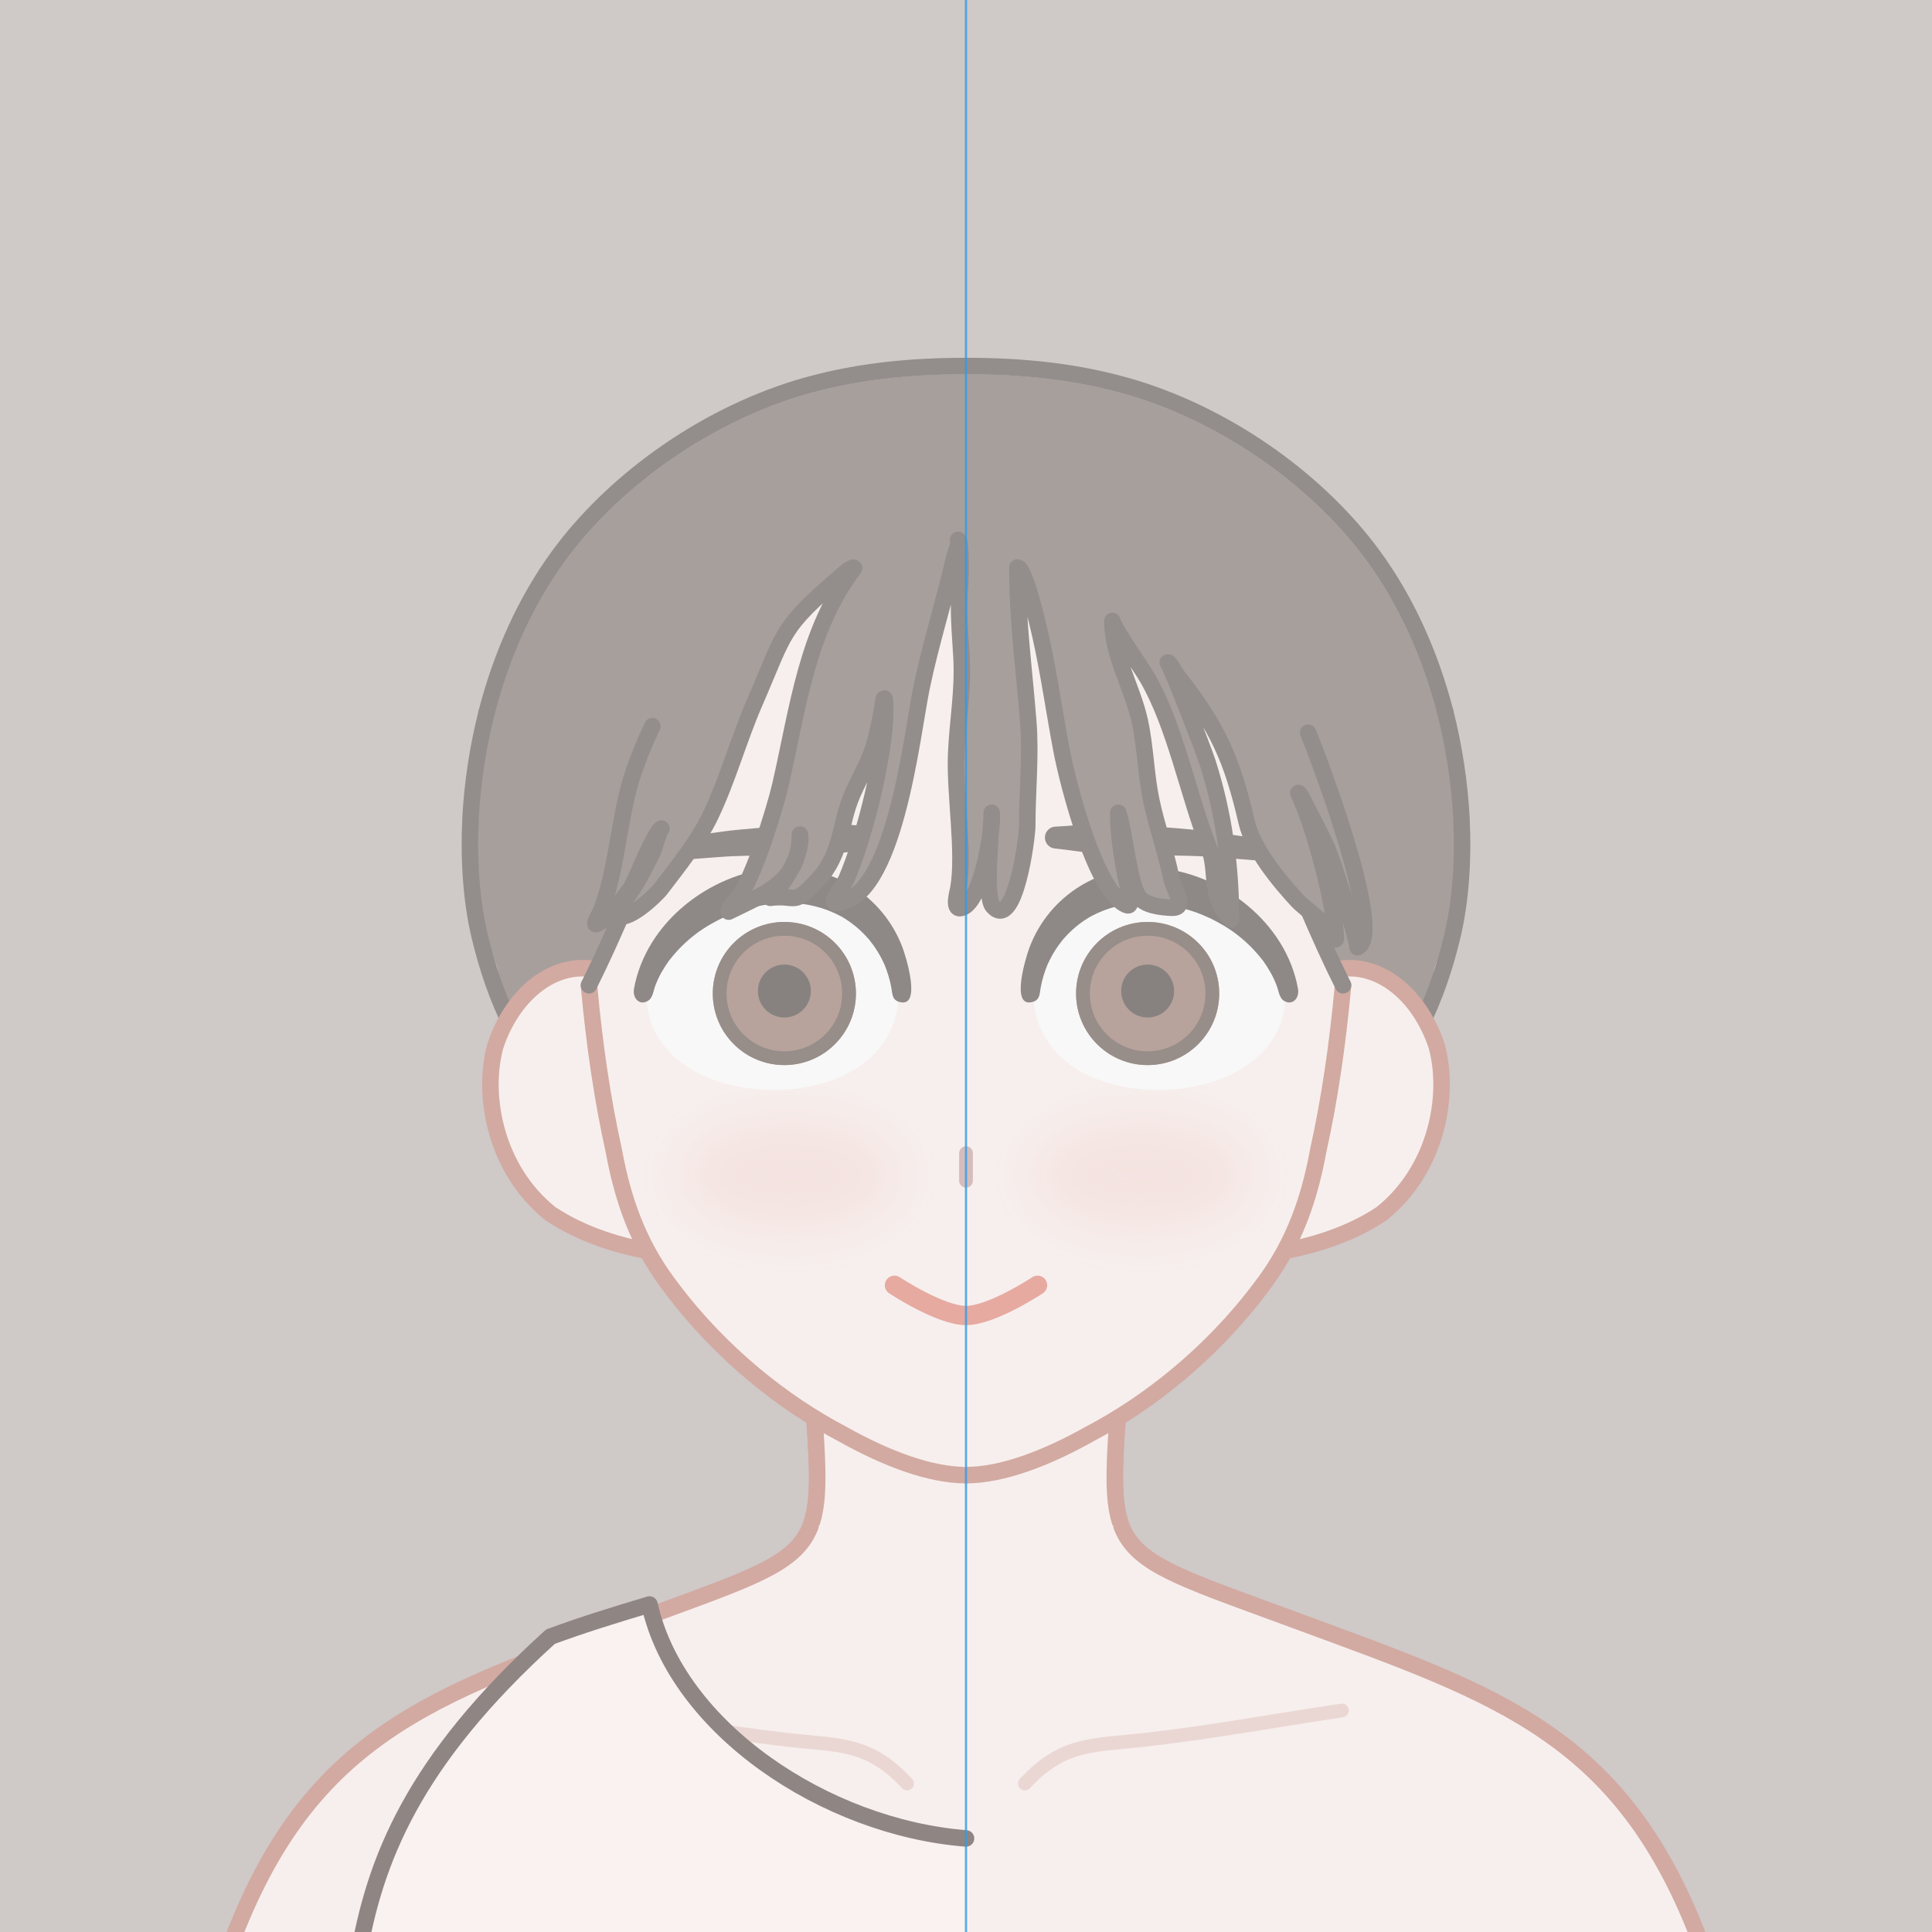
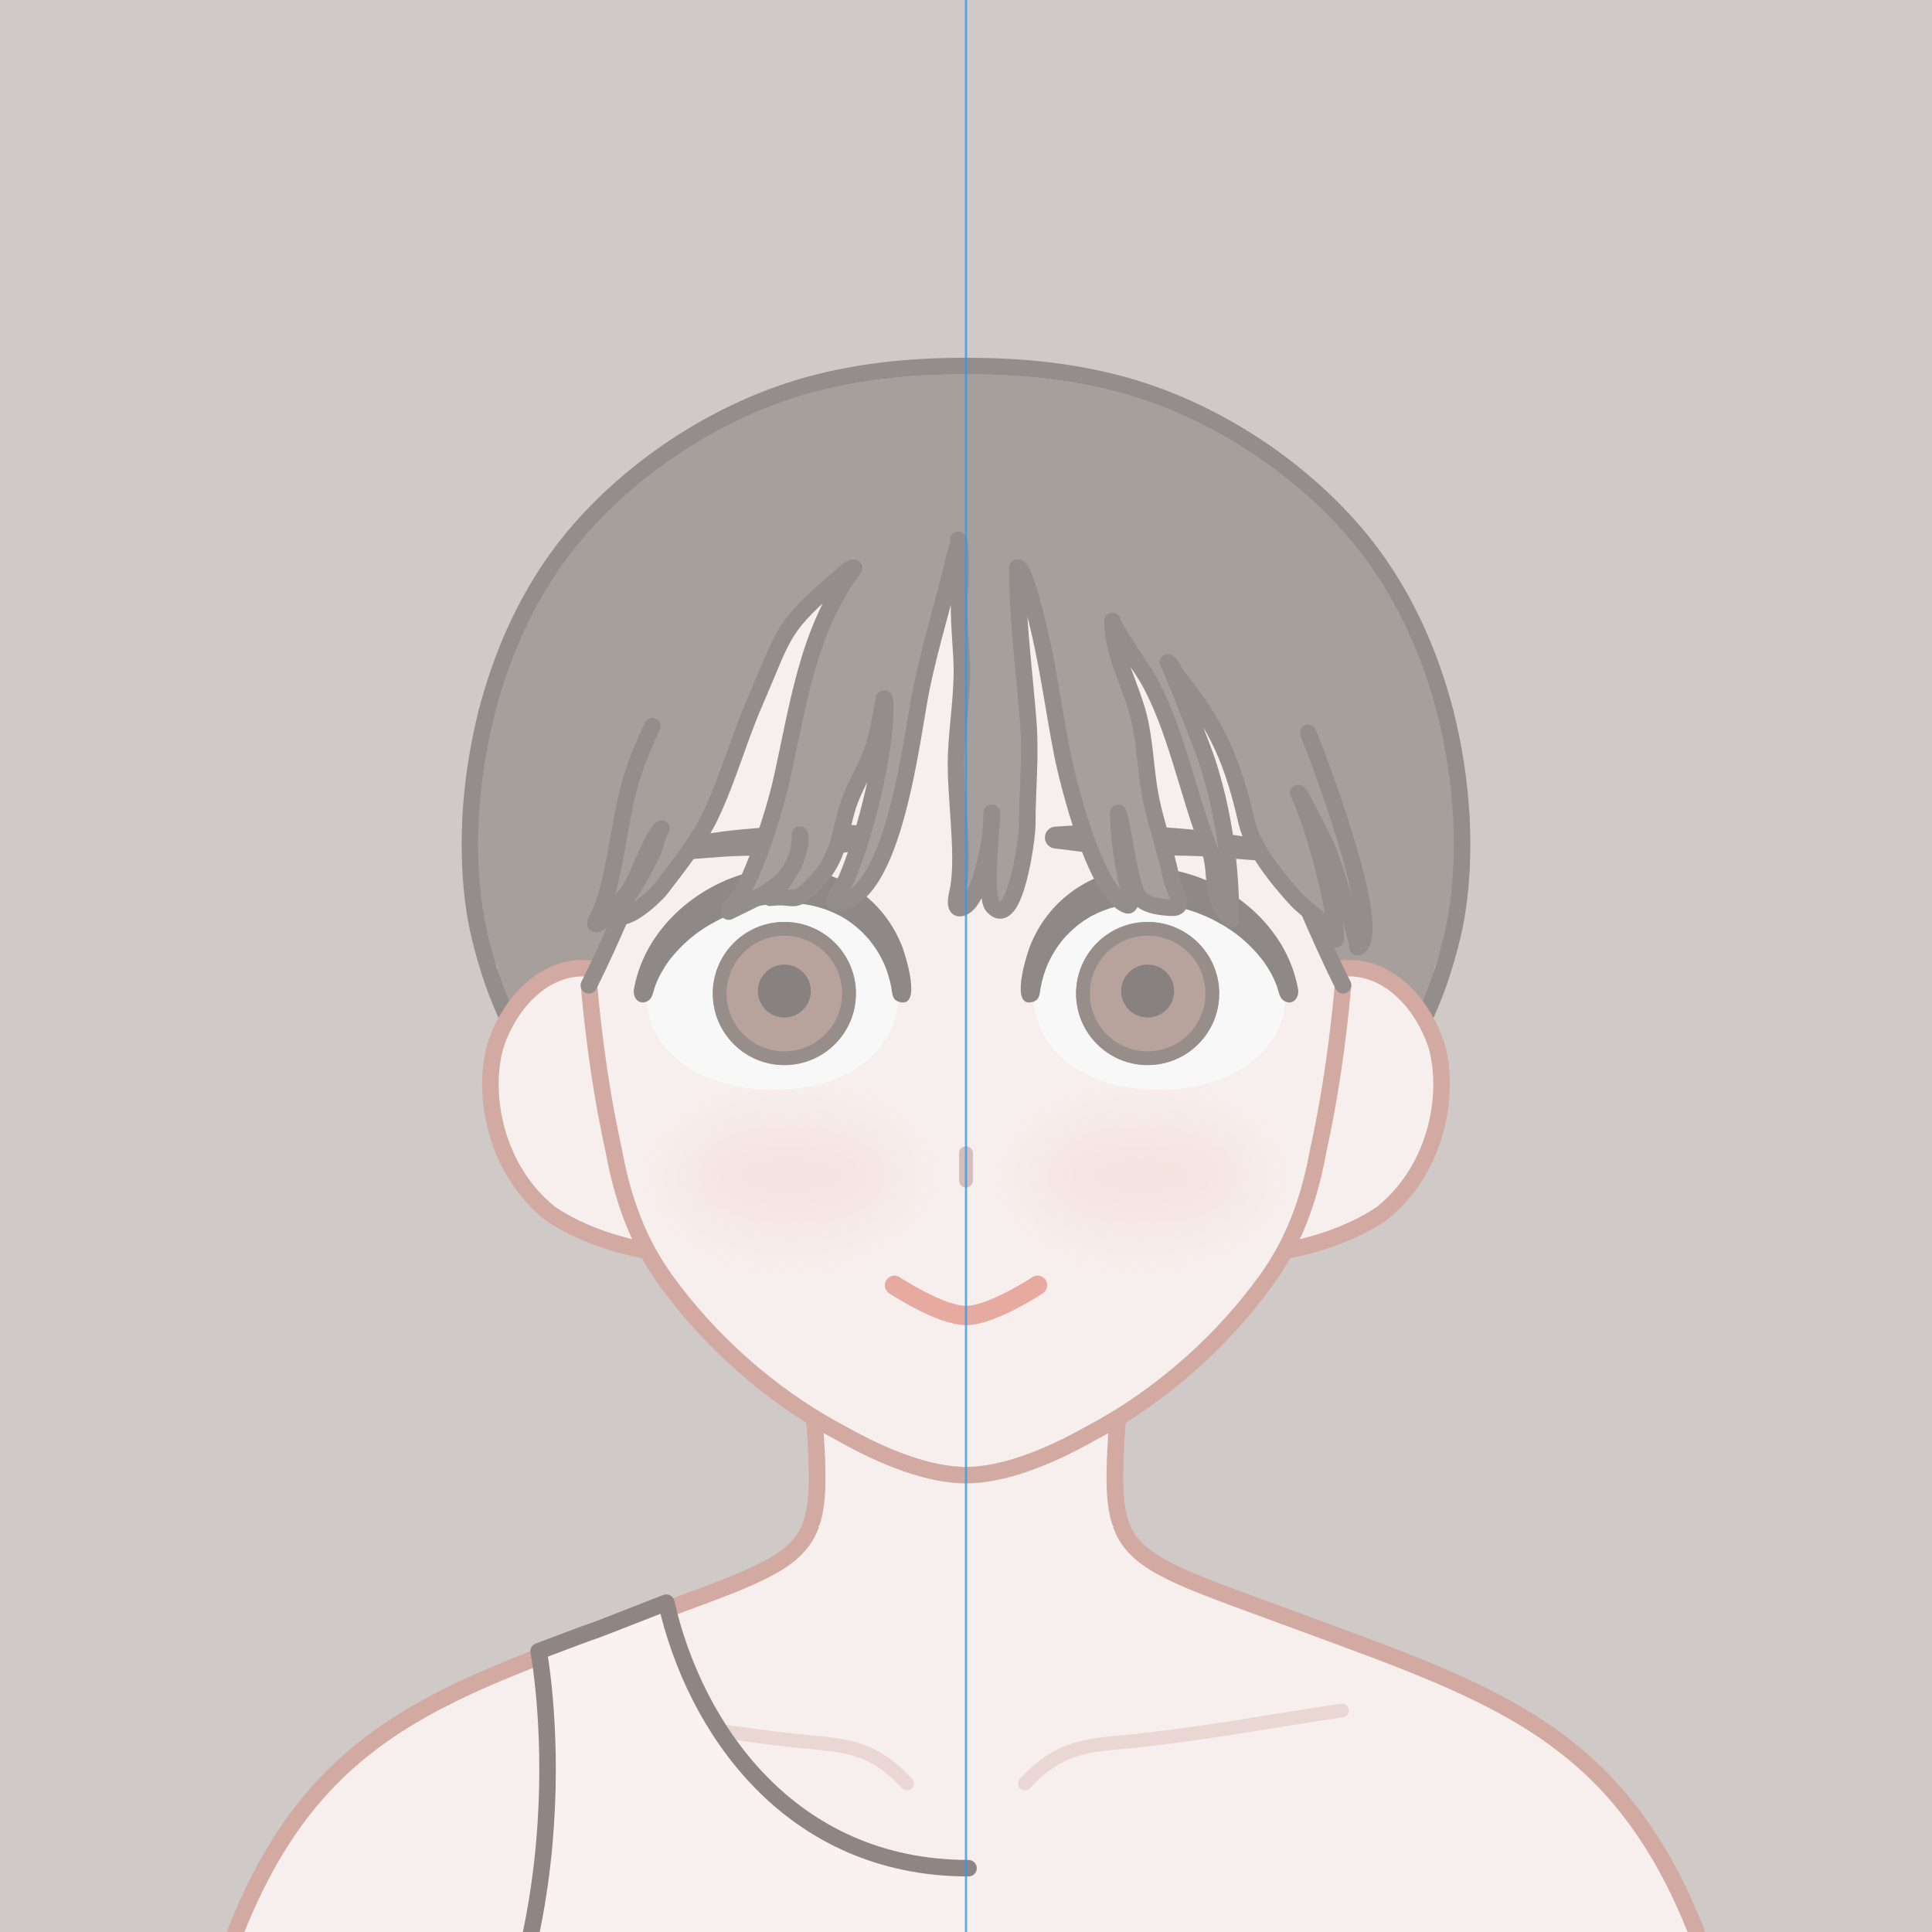
<svg xmlns="http://www.w3.org/2000/svg" width="702" height="702" viewBox="0 0 702 702">
+   <defs>
+     <clipPath id="clip-path-1">
+       <path d="M215.154 389.2 L359.154 389.2 L359.154 464.8 L215.154 464.8 Z" />
+     </clipPath>
+     <filter id="filter-1" filterUnits="userSpaceOnUse" x="218.154" y="377" width="138" height="100" color-interpolation-filters="sRGB">
+       <feGaussianBlur in="SourceGraphic" stdDeviation="9" color-interpolation-filters="linearRGB" />
+     </filter>
+     <clipPath id="clip-path-2">
+       <path d="M486.846 389.2 L342.846 389.2 L342.846 464.8 L486.846 464.8 Z" />
+     </clipPath>
+     <filter id="filter-2" filterUnits="userSpaceOnUse" x="345.846" y="377" width="138" height="100" color-interpolation-filters="sRGB">
+       <feGaussianBlur in="SourceGraphic" stdDeviation="9" color-interpolation-filters="linearRGB" />
+     </filter>
+     <clipPath id="clip-path-3">
+       <path d="M235 360 C236.178 339.672 267.345 322.672 284.667 322.167 C308.335 321.476 326.5 338.667 326.5 360.667 C326.5 382.667 307 396 281 396 C255 396 233.727 381.963 235 360 Z" />
+     </clipPath>
+     <clipPath id="clip-path-4">
+       <path d="M467 360 C465.822 339.672 434.655 322.672 417.333 322.167 C393.665 321.476 375.5 338.667 375.5 360.667 C375.5 382.667 395 396 421 396 C447 396 468.273 381.963 467 360 Z" />
+     </clipPath>
+   </defs>
  <g id="_ref">
    <g opacity="0.5">
-       <defs>
-         <clipPath id="makeup-blush-clip-path-31">
-           <path d="M215.154 389.2 L359.154 389.2 L359.154 464.8 L215.154 464.8 Z" />
-         </clipPath>
-         <filter id="makeup-blush-filter-11" filterUnits="userSpaceOnUse" x="218.154" y="377" width="138" height="100" color-interpolation-filters="sRGB">
-           <feGaussianBlur in="SourceGraphic" stdDeviation="9" color-interpolation-filters="linearRGB" />
-         </filter>
-         <clipPath id="cg-eye1">
-           <path d="M242 360 C243.178 339.672 274.345 322.672 291.667 322.167 C315.335 321.476 333.5 338.667 333.5 360.667 C333.5 382.667 314 396 288 396 C262 396 240.727 381.963 242 360 Z" fill="#ffffff" />
-         </clipPath>
-       </defs>
-       <rect width="702" height="702" fill="#ada19f" />
+       <rect x="0" y="0" width="702" height="702" fill="#ada19f" />
      <g data-layer="body">
        <g>
-           <g>
-             <path d="M295.671 489.536 C295.86 492.716 296.144 496.116 296.464 499.642 C297.826 514.657 301.926 539.769 294.878 553.441 C290.261 562.398 280.92 569.129 263.403 576.878 C201.389 604.31 121.546 617.454 90.97 686.317 C84.138 701.704 75.573 709.986 91.684 710.505 C172.929 713.121 257.936 710.936 339.784 711.863 C343.856 711.909 347.928 711.955 352 712 L352 490 C333.295 490 314.238 489.776 295.671 489.536 Z" fill="#fdeeea" />
-             <path d="M82.239 710.936 C110.769 630.434 156.416 616.431 231.1 588.839 C305.46 561.366 299.091 568.122 294.374 492.286 C294.334 491.649 294.298 491.019 294.267 490.397" fill="none" stroke="#b46352" stroke-width="6" stroke-linecap="round" stroke-linejoin="round" />
-             <path d="M214.397 621.514 C239.223 625.184 260.265 629.212 285.965 632.16 C304.952 634.337 315.621 632.997 329.595 648.055" fill="none" stroke="#b46352" stroke-width="5" stroke-linecap="round" opacity="0.35" />
-           </g>
+           <path d="M295.671 489.536 C295.86 492.716 296.144 496.116 296.464 499.642 C297.826 514.657 301.926 539.769 294.878 553.441 C290.261 562.398 280.92 569.129 263.403 576.878 C201.389 604.31 121.546 617.454 90.97 686.317 C84.138 701.704 75.573 709.986 91.684 710.505 C172.929 713.121 257.936 710.936 339.784 711.863 C343.856 711.909 347.928 711.955 352 712 L352 490 C333.295 490 314.238 489.776 295.671 489.536 Z" fill="#fdeeea" />
+           <path d="M82.239 710.936 C110.769 630.434 156.416 616.431 231.1 588.839 C305.46 561.366 299.091 568.122 294.374 492.286 C294.334 491.649 294.298 491.019 294.267 490.397" fill="none" stroke="#b46352" stroke-width="6" stroke-linecap="round" stroke-linejoin="round" />
+           <path d="M214.397 621.514 C239.223 625.184 260.265 629.212 285.965 632.16 C304.952 634.337 315.621 632.997 329.595 648.055" fill="none" stroke="#b46352" stroke-width="5" stroke-linecap="round" opacity="0.35" />
        </g>
-         <g transform="translate(702 0) scale(-1 1)">
-           <g>
-             <path d="M295.671 489.536 C295.86 492.716 296.144 496.116 296.464 499.642 C297.826 514.657 301.926 539.769 294.878 553.441 C290.261 562.398 280.92 569.129 263.403 576.878 C201.389 604.31 121.546 617.454 90.97 686.317 C84.138 701.704 75.573 709.986 91.684 710.505 C172.929 713.121 257.936 710.936 339.784 711.863 C343.856 711.909 347.928 711.955 352 712 L352 490 C333.295 490 314.238 489.776 295.671 489.536 Z" fill="#fdeeea" />
-             <path d="M82.239 710.936 C110.769 630.434 156.416 616.431 231.1 588.839 C305.46 561.366 299.091 568.122 294.374 492.286 C294.334 491.649 294.298 491.019 294.267 490.397" fill="none" stroke="#b46352" stroke-width="6" stroke-linecap="round" stroke-linejoin="round" />
-             <path d="M214.397 621.514 C239.223 625.184 260.265 629.212 285.965 632.16 C304.952 634.337 315.621 632.997 329.595 648.055" fill="none" stroke="#b46352" stroke-width="5" stroke-linecap="round" opacity="0.35" />
-           </g>
+         <g>
+           <path d="M406.329 489.536 C406.14 492.716 405.856 496.116 405.536 499.642 C404.174 514.657 400.074 539.769 407.122 553.441 C411.739 562.398 421.08 569.129 438.597 576.878 C500.611 604.31 580.454 617.454 611.03 686.317 C617.862 701.704 626.427 709.986 610.316 710.505 C529.071 713.121 444.064 710.936 362.216 711.863 C358.144 711.909 354.072 711.955 350 712 L350 490 C368.705 490 387.762 489.776 406.329 489.536 Z" fill="#fdeeea" />
+           <path d="M619.761 710.936 C591.231 630.434 545.584 616.431 470.9 588.839 C396.54 561.366 402.909 568.122 407.626 492.286 C407.666 491.649 407.702 491.019 407.733 490.397" fill="none" stroke="#b46352" stroke-width="6" stroke-linecap="round" stroke-linejoin="round" />
+           <path d="M487.603 621.514 C462.777 625.184 441.735 629.212 416.035 632.16 C397.048 634.337 386.379 632.997 372.405 648.055" fill="none" stroke="#b46352" stroke-width="5" stroke-linecap="round" opacity="0.35" />
        </g>
      </g>
      <g data-layer="skinNeck">
        <g>
-           <g>
-             <path d="M296.464 499.642 C296.144 496.116 295.86 492.716 295.671 489.536 C314.238 489.776 333.295 490 352 490 L352 562.636 L351.354 562.564 L345.706 561.869 C333.876 560.36 321.926 558.6 310.081 557.018 C306.575 556.55 293.84 555.879 295.498 552.147 C301.677 538.233 297.784 514.195 296.464 499.642 Z" fill="#fdeeea" />
-             <path d="M295.107 552.726 C298.619 541.358 296.351 524.081 294.374 492.286" fill="none" stroke="#b46352" stroke-width="6" stroke-linecap="round" stroke-linejoin="round" />
-           </g>
+           <path d="M296.464 499.642 C296.144 496.116 295.86 492.716 295.671 489.536 C314.238 489.776 333.295 490 352 490 L352 562.636 L351.354 562.564 L345.706 561.869 C333.876 560.36 321.926 558.6 310.081 557.018 C306.575 556.55 293.84 555.879 295.498 552.147 C301.677 538.233 297.784 514.195 296.464 499.642 Z" fill="#fdeeea" />
+           <path d="M295.107 552.726 C298.619 541.358 296.351 524.081 294.374 492.286" fill="none" stroke="#b46352" stroke-width="6" stroke-linecap="round" stroke-linejoin="round" />
        </g>
-         <g transform="translate(702 0) scale(-1 1)">
-           <g>
-             <path d="M296.464 499.642 C296.144 496.116 295.86 492.716 295.671 489.536 C314.238 489.776 333.295 490 352 490 L352 562.636 L351.354 562.564 L345.706 561.869 C333.876 560.36 321.926 558.6 310.081 557.018 C306.575 556.55 293.84 555.879 295.498 552.147 C301.677 538.233 297.784 514.195 296.464 499.642 Z" fill="#fdeeea" />
-             <path d="M295.107 552.726 C298.619 541.358 296.351 524.081 294.374 492.286" fill="none" stroke="#b46352" stroke-width="6" stroke-linecap="round" stroke-linejoin="round" />
-           </g>
+         <g>
+           <path d="M405.536 499.642 C405.856 496.116 406.14 492.716 406.329 489.536 C387.762 489.776 368.705 490 350 490 L350 562.636 L350.646 562.564 L356.294 561.869 C368.124 560.36 380.074 558.6 391.919 557.018 C395.425 556.55 408.16 555.879 406.502 552.147 C400.323 538.233 404.216 514.195 405.536 499.642 Z" fill="#fdeeea" />
+           <path d="M406.893 552.726 C403.381 541.358 405.649 524.081 407.626 492.286" fill="none" stroke="#b46352" stroke-width="6" stroke-linecap="round" stroke-linejoin="round" />
        </g>
      </g>
      <g data-layer="hairBase">
        <g>
-           <g>
-             <path d="M352 381.448 L352 135.951 L351.016 135.951 C330.344 135.951 310.656 137.919 290.968 143.826 C255.53 154.654 224.03 178.279 205.327 203.873 C186.623 229.467 175.795 262.936 173.826 297.39 C172.842 317.077 174.811 336.765 180.717 351.531 C182.027 358.081 184.209 364.632 187.262 370.602 C187.365 370.682 201.168 393.038 203.562 396.448 C204.832 398.257 211.612 404.019 213.517 405.842 C223.248 415.153 227.833 417.061 239.562 423.948 C253.821 432.321 287.168 441.633 303.192 437.819 C328.028 431.907 350.54 430.17 351.074 398.222 C351.102 396.519 351.452 381.949 352 381.448 Z" fill="#5d4e48" />
-           </g>
-           <g>
-             <path d="M351 133 C330 133 310 135 290 141 C254 152 222 176 203 202 C191 218.4 182.2 238 176.8 259" fill="none" stroke="#352a27" stroke-width="6" stroke-linecap="round" stroke-linejoin="round" />
-           </g>
-           <g>
-             <path d="M176.8 259 C173.7 271.3 171.7 284.1 171 297 C170.247 312.067 171.196 327.134 174.275 340.064 C179.731 362.97 189.199 384.12 205.639 400.625 C218.159 413.194 231.61 422.103 248.042 428.491 C248.47 428.658 248.896 428.816 249.319 428.964 C252.635 430.122 260.334 430.818 262.896 432.282" fill="none" stroke="#352a27" stroke-width="6" stroke-linecap="round" stroke-linejoin="round" />
-           </g>
+           <path d="M352 381.448 L352 135.951 L351.016 135.951 C330.344 135.951 310.656 137.919 290.968 143.826 C255.53 154.654 224.03 178.279 205.327 203.873 C186.623 229.467 175.795 262.936 173.826 297.39 C172.842 317.077 174.811 336.765 180.717 351.531 C182.027 358.081 184.209 364.632 187.262 370.602 C187.365 370.682 201.168 393.038 203.562 396.448 C204.832 398.257 211.612 404.019 213.517 405.842 C223.248 415.153 227.833 417.061 239.562 423.948 C253.821 432.321 287.168 441.633 303.192 437.819 C328.028 431.907 350.54 430.17 351.074 398.222 C351.102 396.519 351.452 381.949 352 381.448 Z" fill="#5d4e48" />
+           <path d="M351 133 C330 133 310 135 290 141 C254 152 222 176 203 202 C191 218.4 182.2 238 176.8 259" fill="none" stroke="#352a27" stroke-width="6" stroke-linecap="round" stroke-linejoin="round" />
+           <path d="M176.8 259 C173.7 271.3 171.7 284.1 171 297 C170.247 312.067 171.196 327.134 174.275 340.064 C179.731 362.97 189.199 384.12 205.639 400.625 C218.159 413.194 231.61 422.103 248.042 428.491 C248.47 428.658 248.896 428.816 249.319 428.964 C252.635 430.122 260.334 430.818 262.896 432.282" fill="none" stroke="#352a27" stroke-width="6" stroke-linecap="round" stroke-linejoin="round" />
        </g>
-         <g transform="translate(702 0) scale(-1 1)">
-           <g>
-             <path d="M352 381.448 L352 135.951 L351.016 135.951 C330.344 135.951 310.656 137.919 290.968 143.826 C255.53 154.654 224.03 178.279 205.327 203.873 C186.623 229.467 175.795 262.936 173.826 297.39 C172.842 317.077 174.811 336.765 180.717 351.531 C182.027 358.081 184.209 364.632 187.262 370.602 C187.365 370.682 201.168 393.038 203.562 396.448 C204.832 398.257 211.612 404.019 213.517 405.842 C223.248 415.153 227.833 417.061 239.562 423.948 C253.821 432.321 287.168 441.633 303.192 437.819 C328.028 431.907 350.54 430.17 351.074 398.222 C351.102 396.519 351.452 381.949 352 381.448 Z" fill="#5d4e48" />
-           </g>
-           <g>
-             <path d="M351 133 C330 133 310 135 290 141 C254 152 222 176 203 202 C191 218.4 182.2 238 176.8 259" fill="none" stroke="#352a27" stroke-width="6" stroke-linecap="round" stroke-linejoin="round" />
-           </g>
-           <g>
-             <path d="M176.8 259 C173.7 271.3 171.7 284.1 171 297 C170.247 312.067 171.196 327.134 174.275 340.064 C179.731 362.97 189.199 384.12 205.639 400.625 C218.159 413.194 231.61 422.103 248.042 428.491 C248.47 428.658 248.896 428.816 249.319 428.964 C252.635 430.122 260.334 430.818 262.896 432.282" fill="none" stroke="#352a27" stroke-width="6" stroke-linecap="round" stroke-linejoin="round" />
-           </g>
+         <g>
+           <path d="M350 381.448 L350 135.951 L350.984 135.951 C371.656 135.951 391.344 137.919 411.032 143.826 C446.47 154.654 477.97 178.279 496.673 203.873 C515.377 229.467 526.205 262.936 528.174 297.39 C529.158 317.077 527.189 336.765 521.283 351.531 C519.973 358.081 517.791 364.632 514.738 370.602 C514.635 370.682 500.832 393.038 498.438 396.448 C497.168 398.257 490.388 404.019 488.483 405.842 C478.752 415.153 474.167 417.061 462.438 423.948 C448.179 432.321 414.832 441.633 398.808 437.819 C373.972 431.907 351.46 430.17 350.926 398.222 C350.898 396.519 350.548 381.949 350 381.448 Z" fill="#5d4e48" />
+           <path d="M351 133 C372 133 392 135 412 141 C448 152 480 176 499 202 C511 218.4 519.8 238 525.2 259" fill="none" stroke="#352a27" stroke-width="6" stroke-linecap="round" stroke-linejoin="round" />
+           <path d="M525.2 259 C528.3 271.3 530.3 284.1 531 297 C531.753 312.067 530.804 327.134 527.725 340.064 C522.269 362.97 512.801 384.12 496.361 400.625 C483.841 413.194 470.39 422.103 453.958 428.491 C453.53 428.658 453.104 428.816 452.681 428.964 C449.365 430.122 441.666 430.818 439.104 432.282" fill="none" stroke="#352a27" stroke-width="6" stroke-linecap="round" stroke-linejoin="round" />
        </g>
      </g>
      <g data-layer="ear">
        <g>
-           <g>
-             <path d="M215 352 C200 350 186 362 180 380 C175 398 180 425 200 441 C212 449 226 453 238 455 L225 380 Z" fill="#fdeeea" />
-             <path d="M215 352 C200 350 186 362 180 380 C175 398 180 425 200 441 C212 449 226 453 238 455" fill="none" stroke="#b46352" stroke-width="6" stroke-linecap="round" stroke-linejoin="round" />
-           </g>
+           <path d="M215 352 C200 350 186 362 180 380 C175 398 180 425 200 441 C212 449 226 453 238 455 L225 380 Z" fill="#fdeeea" />
+           <path d="M215 352 C200 350 186 362 180 380 C175 398 180 425 200 441 C212 449 226 453 238 455" fill="none" stroke="#b46352" stroke-width="6" stroke-linecap="round" stroke-linejoin="round" />
        </g>
-         <g transform="translate(702 0) scale(-1 1)">
-           <g>
-             <path d="M215 352 C200 350 186 362 180 380 C175 398 180 425 200 441 C212 449 226 453 238 455 L225 380 Z" fill="#fdeeea" />
-             <path d="M215 352 C200 350 186 362 180 380 C175 398 180 425 200 441 C212 449 226 453 238 455" fill="none" stroke="#b46352" stroke-width="6" stroke-linecap="round" stroke-linejoin="round" />
-           </g>
+         <g>
+           <path d="M487 352 C502 350 516 362 522 380 C527 398 522 425 502 441 C490 449 476 453 464 455 L477 380 Z" fill="#fdeeea" />
+           <path d="M487 352 C502 350 516 362 522 380 C527 398 522 425 502 441 C490 449 476 453 464 455" fill="none" stroke="#b46352" stroke-width="6" stroke-linecap="round" stroke-linejoin="round" />
        </g>
      </g>
      <g data-layer="face">
        <g>
-           <g>
-             <path d="M352 200 L351 200 C322 200 296 208 278 228 C262 246 250 272 240 298 C232 318 223 340 214 358 C216 380 219 400 223 418 C227 440 234 455 244 468 C262 492 285 510 306 521 C322 530 338 536 351 536 L352 536 Z" fill="#fdeeea" />
-             <path d="M214 358 C216 380 219 400 223 418 C227 440 234 455 244 468 C262 492 285 510 306 521 C322 530 338 536 351 536" fill="none" stroke="#b46352" stroke-width="6" stroke-linecap="round" stroke-linejoin="round" />
-           </g>
+           <path d="M352 200 L351 200 C322 200 296 208 278 228 C262 246 250 272 240 298 C232 318 223 340 214 358 C216 380 219 400 223 418 C227 440 234 455 244 468 C262 492 285 510 306 521 C322 530 338 536 351 536 L352 536 Z" fill="#fdeeea" />
+           <path d="M214 358 C216 380 219 400 223 418 C227 440 234 455 244 468 C262 492 285 510 306 521 C322 530 338 536 351 536" fill="none" stroke="#b46352" stroke-width="6" stroke-linecap="round" stroke-linejoin="round" />
        </g>
-         <g transform="translate(702 0) scale(-1 1)">
-           <g>
-             <path d="M352 200 L351 200 C322 200 296 208 278 228 C262 246 250 272 240 298 C232 318 223 340 214 358 C216 380 219 400 223 418 C227 440 234 455 244 468 C262 492 285 510 306 521 C322 530 338 536 351 536 L352 536 Z" fill="#fdeeea" />
-             <path d="M214 358 C216 380 219 400 223 418 C227 440 234 455 244 468 C262 492 285 510 306 521 C322 530 338 536 351 536" fill="none" stroke="#b46352" stroke-width="6" stroke-linecap="round" stroke-linejoin="round" />
-           </g>
+         <g>
+           <path d="M350 200 L351 200 C380 200 406 208 424 228 C440 246 452 272 462 298 C470 318 479 340 488 358 C486 380 483 400 479 418 C475 440 468 455 458 468 C440 492 417 510 396 521 C380 530 364 536 351 536 L350 536 Z" fill="#fdeeea" />
+           <path d="M488 358 C486 380 483 400 479 418 C475 440 468 455 458 468 C440 492 417 510 396 521 C380 530 364 536 351 536" fill="none" stroke="#b46352" stroke-width="6" stroke-linecap="round" stroke-linejoin="round" />
        </g>
      </g>
      <g data-layer="makeup">
-         <g>
-           <g>
-             <g clip-path="url(#makeup-blush-clip-path-31)">
-               <g filter="url(#makeup-blush-filter-11)">
-                 <ellipse cx="287.154" cy="427" rx="40" ry="21" fill="#f3bfb8" opacity="0.5" />
-               </g>
-             </g>
+         <g clip-path="url(#clip-path-1)">
+           <g filter="url(#filter-1)">
+             <ellipse cx="287.154" cy="427" rx="40" ry="21" fill="#f3bfb8" opacity="0.5" />
          </g>
        </g>
-         <g transform="translate(702 0) scale(-1 1)">
-           <g>
-             <g clip-path="url(#makeup-blush-clip-path-31)">
-               <g filter="url(#makeup-blush-filter-11)">
-                 <ellipse cx="287.154" cy="427" rx="40" ry="21" fill="#f3bfb8" opacity="0.5" />
-               </g>
-             </g>
+         <g clip-path="url(#clip-path-2)">
+           <g filter="url(#filter-2)">
+             <ellipse cx="414.846" cy="427" rx="40" ry="21" fill="#f3bfb8" opacity="0.5" />
          </g>
        </g>
      </g>
      <g data-layer="mouth">
+         <line x1="351" y1="419" x2="351" y2="429" fill="none" stroke="#b98a88" stroke-width="5" stroke-linecap="round" />
+         <path d="M325 467 C325 467 341.59 478 351 478 C360.41 478 377 467 377 467" fill="none" stroke="#dc6450" stroke-width="7" stroke-linecap="round" stroke-linejoin="round" />
+       </g>
+       <g data-layer="eye">
        <g>
-           <path d="M351 419 L351 429" fill="none" stroke="#b98a88" stroke-width="5" stroke-linecap="round" />
+           <path d="M235 360 C236.178 339.672 267.345 322.672 284.667 322.167 C308.335 321.476 326.5 338.667 326.5 360.667 C326.5 382.667 307 396 281 396 C255 396 233.727 381.963 235 360 Z" fill="#ffffff" />
+           <g clip-path="url(#clip-path-3)">
+             <g>
+               <circle cx="285" cy="361" r="26" fill="#7e5647" />
+               <circle cx="285" cy="360.097" r="9.62" fill="#1e1410" />
+             </g>
+             <circle cx="285" cy="361" r="23.5" fill="none" stroke="#3e2a22" stroke-width="5" />
+           </g>
+           <path d="M321.289 350.247 L321.346 350.404 C319.72 346.855 318.084 344.255 315.641 341.211 L315.758 341.37 C312.598 337.758 309.589 335.249 305.429 332.847 L305.628 332.973 C293.334 326.364 280.171 327.046 267.294 331.56 L267.289 331.557 C265.521 332.234 263.886 332.924 262.166 333.715 L262.341 333.62 C260.606 334.487 259.011 335.351 257.333 336.322 L257.49 336.215 C255.896 337.216 254.303 338.226 252.808 339.373 L252.946 339.255 C248.932 342.384 246.172 345.112 243.03 349.127 L243.12 348.988 C241.035 351.95 239.428 354.662 238.138 358.063 C237.417 359.962 237.212 362.663 235.378 363.705 C232.23 365.493 229.768 362.578 230.37 359.245 C234.705 335.218 257.857 317.36 281.406 315.393 C302.011 313.672 320.776 325.333 327.927 344.263 C329.104 347.378 335.185 366.695 326.618 364.006 C324.101 363.216 324.256 360.996 323.878 358.899 C323.309 355.745 322.477 353.208 321.289 350.247 Z" fill="#2b201d" />
        </g>
        <g>
-           <path d="M325 467 C325 467 341.59 478 351 478 C360.41 478 377 467 377 467" fill="none" stroke="#dc6450" stroke-width="7" stroke-linecap="round" stroke-linejoin="round" />
-         </g>
-       </g>
-       <g data-layer="eye">
-         <g transform="translate(285 361) scale(1) translate(-292 -361)">
-           <path d="M242 360 C243.178 339.672 274.345 322.672 291.667 322.167 C315.335 321.476 333.5 338.667 333.5 360.667 C333.5 382.667 314 396 288 396 C262 396 240.727 381.963 242 360 Z" fill="#ffffff" />
-           <g clip-path="url(#cg-eye1)">
-             <g transform="translate(292 361) scale(0.26)">
-               <g transform="translate(-110 -110) scale(1)">
-                 <g>
-                   <circle cx="110" cy="110" r="100" fill="#7e5647" />
-                   <circle cx="110" cy="106.526" r="37" fill="#1e1410" />
-                 </g>
-               </g>
+           <path d="M467 360 C465.822 339.672 434.655 322.672 417.333 322.167 C393.665 321.476 375.5 338.667 375.5 360.667 C375.5 382.667 395 396 421 396 C447 396 468.273 381.963 467 360 Z" fill="#ffffff" />
+           <g clip-path="url(#clip-path-4)">
+             <g>
+               <circle cx="417" cy="361" r="26" fill="#7e5647" />
+               <circle cx="417" cy="360.097" r="9.62" fill="#1e1410" />
            </g>
-             <circle cx="292" cy="361" r="23.5" fill="none" stroke="#3e2a22" stroke-width="5" />
+             <circle cx="417" cy="361" r="23.5" fill="none" stroke="#3e2a22" stroke-width="5" />
          </g>
-           <g>
-             <path d="M328.289 350.247 L328.346 350.404 C326.72 346.855 325.084 344.255 322.641 341.211 L322.758 341.37 C319.598 337.758 316.589 335.249 312.429 332.847 L312.628 332.973 C300.334 326.364 287.171 327.046 274.294 331.56 L274.289 331.557 C272.521 332.234 270.886 332.924 269.166 333.715 L269.341 333.62 C267.606 334.487 266.011 335.351 264.333 336.322 L264.49 336.215 C262.896 337.216 261.303 338.226 259.808 339.373 L259.946 339.255 C255.932 342.384 253.172 345.112 250.03 349.127 L250.12 348.988 C248.035 351.95 246.428 354.662 245.138 358.063 C244.417 359.962 244.212 362.663 242.378 363.705 C239.23 365.493 236.768 362.578 237.37 359.245 C241.705 335.218 264.857 317.36 288.406 315.393 C309.011 313.672 327.776 325.333 334.927 344.263 C336.104 347.378 342.185 366.695 333.618 364.006 C331.101 363.216 331.256 360.996 330.878 358.899 C330.309 355.745 329.477 353.208 328.289 350.247 Z" fill="#2b201d" />
-           </g>
-         </g>
-         <g transform="translate(702 0) scale(-1 1)">
-           <g transform="translate(285 361) scale(1) translate(-292 -361)">
-             <path d="M242 360 C243.178 339.672 274.345 322.672 291.667 322.167 C315.335 321.476 333.5 338.667 333.5 360.667 C333.5 382.667 314 396 288 396 C262 396 240.727 381.963 242 360 Z" fill="#ffffff" />
-             <g clip-path="url(#cg-eye1)">
-               <g transform="translate(292 361) scale(0.26)">
-                 <g transform="translate(-110 -110) scale(1)">
-                   <g>
-                     <circle cx="110" cy="110" r="100" fill="#7e5647" />
-                     <circle cx="110" cy="106.526" r="37" fill="#1e1410" />
-                   </g>
-                 </g>
-               </g>
-               <circle cx="292" cy="361" r="23.5" fill="none" stroke="#3e2a22" stroke-width="5" />
-             </g>
-             <g>
-               <path d="M328.289 350.247 L328.346 350.404 C326.72 346.855 325.084 344.255 322.641 341.211 L322.758 341.37 C319.598 337.758 316.589 335.249 312.429 332.847 L312.628 332.973 C300.334 326.364 287.171 327.046 274.294 331.56 L274.289 331.557 C272.521 332.234 270.886 332.924 269.166 333.715 L269.341 333.62 C267.606 334.487 266.011 335.351 264.333 336.322 L264.49 336.215 C262.896 337.216 261.303 338.226 259.808 339.373 L259.946 339.255 C255.932 342.384 253.172 345.112 250.03 349.127 L250.12 348.988 C248.035 351.95 246.428 354.662 245.138 358.063 C244.417 359.962 244.212 362.663 242.378 363.705 C239.23 365.493 236.768 362.578 237.37 359.245 C241.705 335.218 264.857 317.36 288.406 315.393 C309.011 313.672 327.776 325.333 334.927 344.263 C336.104 347.378 342.185 366.695 333.618 364.006 C331.101 363.216 331.256 360.996 330.878 358.899 C330.309 355.745 329.477 353.208 328.289 350.247 Z" fill="#2b201d" />
-             </g>
-           </g>
+           <path d="M380.711 350.247 L380.654 350.404 C382.28 346.855 383.916 344.255 386.359 341.211 L386.242 341.37 C389.402 337.758 392.411 335.249 396.571 332.847 L396.372 332.973 C408.666 326.364 421.829 327.046 434.706 331.56 L434.711 331.557 C436.479 332.234 438.114 332.924 439.834 333.715 L439.659 333.62 C441.394 334.487 442.989 335.351 444.667 336.322 L444.51 336.215 C446.104 337.216 447.697 338.226 449.192 339.373 L449.054 339.255 C453.068 342.384 455.828 345.112 458.97 349.127 L458.88 348.988 C460.965 351.95 462.572 354.662 463.862 358.063 C464.583 359.962 464.788 362.663 466.622 363.705 C469.77 365.493 472.232 362.578 471.63 359.245 C467.295 335.218 444.143 317.36 420.594 315.393 C399.989 313.672 381.224 325.333 374.073 344.263 C372.896 347.378 366.815 366.695 375.382 364.006 C377.899 363.216 377.744 360.996 378.122 358.899 C378.691 355.745 379.523 353.208 380.711 350.247 Z" fill="#2b201d" />
        </g>
      </g>
      <g data-layer="hairLine">
-         <g>
-           <g>
-             <path d="M351 200 C322 200 296 208 278 228 C262 246 250 272 240 298 C232 318 223 340 214 358" fill="none" stroke="#352a27" stroke-width="6" stroke-linecap="round" stroke-linejoin="round" />
-           </g>
-         </g>
-         <g transform="translate(702 0) scale(-1 1)">
-           <g>
-             <path d="M351 200 C322 200 296 208 278 228 C262 246 250 272 240 298 C232 318 223 340 214 358" fill="none" stroke="#352a27" stroke-width="6" stroke-linecap="round" stroke-linejoin="round" />
-           </g>
-         </g>
+         <path d="M351 200 C322 200 296 208 278 228 C262 246 250 272 240 298 C232 318 223 340 214 358" fill="none" stroke="#352a27" stroke-width="6" stroke-linecap="round" stroke-linejoin="round" />
+         <path d="M351 200 C380 200 406 208 424 228 C440 246 452 272 462 298 C470 318 479 340 488 358" fill="none" stroke="#352a27" stroke-width="6" stroke-linecap="round" stroke-linejoin="round" />
      </g>
      <g data-layer="brow">
-         <g>
-           <g transform="translate(-7 0)">
-             <g>
-               <g>
-                 <path d="M251.563 304.691 L255.184 304.191 L258.804 303.682 L262.422 303.165 L264.202 302.909 L266.052 302.647 L269.671 302.131 L269.885 302.102 L272.476 301.783 L273.478 301.681 L276.448 301.377 L277.18 301.313 L280.822 300.993 L282.158 300.878 L284.513 300.7 L288.158 300.433 L290.032 300.3 L291.841 300.188 L295.489 299.974 L299.137 299.777 L300.11 299.728 L302.817 299.614 L306.468 299.48 L307.714 299.451 L308.96 299.444 L310.208 299.458 L311.456 299.489 L312.704 299.536 L312.854 299.541 L313.976 299.599 L315.225 299.674 L316.474 299.757 L317.723 299.845 L318.973 299.935 L320.222 300.025 L321.471 300.113 L322.72 300.195 L323.969 300.27 L325.218 300.335 L326 300.389 L326.757 300.595 L327.459 300.945 L328.079 301.424 L328.594 302.016 L328.983 302.696 L329.232 303.44 L329.332 304.218 L329.277 305 L329.072 305.757 L328.722 306.459 L328.242 307.079 L327.651 307.594 L326.97 307.983 L326.227 308.232 L325.449 308.332 L324.206 308.469 L322.964 308.615 L321.721 308.77 L320.479 308.93 L319.237 309.092 L317.995 309.254 L316.753 309.414 L315.511 309.568 L314.268 309.715 L313.174 309.837 L313.048 309.852 L311.806 309.982 L310.563 310.096 L309.319 310.193 L308.075 310.27 L306.83 310.324 L303.178 310.433 L300.499 310.499 L299.554 310.524 L295.901 310.61 L292.247 310.679 L290.471 310.706 L288.629 310.744 L284.975 310.81 L282.661 310.845 L281.367 310.876 L277.713 310.959 L277.043 310.972 L274.124 311.073 L273.212 311.102 L270.782 311.231 L270.649 311.24 L267.003 311.504 L265.15 311.639 L263.368 311.774 L259.724 312.055 L256.08 312.344 L252.437 312.643 L251.653 312.652 L250.882 312.507 L250.154 312.215 L249.497 311.787 L248.937 311.239 L248.494 310.592 L248.186 309.871 L248.024 309.103 L248.015 308.319 L248.159 307.549 L248.451 306.821 L248.88 306.164 L249.428 305.603 L250.075 305.16 L250.796 304.852 Z" fill="#352a27" />
-               </g>
-             </g>
-           </g>
-         </g>
-         <g transform="translate(702 0) scale(-1 1)">
-           <g transform="translate(-7 0)">
-             <g>
-               <g>
-                 <path d="M251.563 304.691 L255.184 304.191 L258.804 303.682 L262.422 303.165 L264.202 302.909 L266.052 302.647 L269.671 302.131 L269.885 302.102 L272.476 301.783 L273.478 301.681 L276.448 301.377 L277.18 301.313 L280.822 300.993 L282.158 300.878 L284.513 300.7 L288.158 300.433 L290.032 300.3 L291.841 300.188 L295.489 299.974 L299.137 299.777 L300.11 299.728 L302.817 299.614 L306.468 299.48 L307.714 299.451 L308.96 299.444 L310.208 299.458 L311.456 299.489 L312.704 299.536 L312.854 299.541 L313.976 299.599 L315.225 299.674 L316.474 299.757 L317.723 299.845 L318.973 299.935 L320.222 300.025 L321.471 300.113 L322.72 300.195 L323.969 300.27 L325.218 300.335 L326 300.389 L326.757 300.595 L327.459 300.945 L328.079 301.424 L328.594 302.016 L328.983 302.696 L329.232 303.44 L329.332 304.218 L329.277 305 L329.072 305.757 L328.722 306.459 L328.242 307.079 L327.651 307.594 L326.97 307.983 L326.227 308.232 L325.449 308.332 L324.206 308.469 L322.964 308.615 L321.721 308.77 L320.479 308.93 L319.237 309.092 L317.995 309.254 L316.753 309.414 L315.511 309.568 L314.268 309.715 L313.174 309.837 L313.048 309.852 L311.806 309.982 L310.563 310.096 L309.319 310.193 L308.075 310.27 L306.83 310.324 L303.178 310.433 L300.499 310.499 L299.554 310.524 L295.901 310.61 L292.247 310.679 L290.471 310.706 L288.629 310.744 L284.975 310.81 L282.661 310.845 L281.367 310.876 L277.713 310.959 L277.043 310.972 L274.124 311.073 L273.212 311.102 L270.782 311.231 L270.649 311.24 L267.003 311.504 L265.15 311.639 L263.368 311.774 L259.724 312.055 L256.08 312.344 L252.437 312.643 L251.653 312.652 L250.882 312.507 L250.154 312.215 L249.497 311.787 L248.937 311.239 L248.494 310.592 L248.186 309.871 L248.024 309.103 L248.015 308.319 L248.159 307.549 L248.451 306.821 L248.88 306.164 L249.428 305.603 L250.075 305.16 L250.796 304.852 Z" fill="#352a27" />
-               </g>
-             </g>
-           </g>
-         </g>
+         <polygon points="244.563,304.691 248.184,304.191 251.804,303.682 255.422,303.165 257.202,302.909 259.052,302.647 262.671,302.131 262.885,302.102 265.476,301.783 266.478,301.681 269.448,301.377 270.18,301.313 273.822,300.993 275.158,300.878 277.513,300.7 281.158,300.433 283.032,300.3 284.841,300.188 288.489,299.974 292.137,299.777 293.11,299.728 295.817,299.614 299.468,299.48 300.714,299.451 301.96,299.444 303.208,299.458 304.456,299.489 305.704,299.536 305.854,299.541 306.976,299.599 308.225,299.674 309.474,299.757 310.723,299.845 311.973,299.935 313.222,300.025 314.471,300.113 315.72,300.195 316.969,300.27 318.218,300.335 319,300.389 319.757,300.595 320.459,300.945 321.079,301.424 321.594,302.016 321.983,302.696 322.232,303.44 322.332,304.218 322.277,305 322.072,305.757 321.722,306.459 321.242,307.079 320.651,307.594 319.97,307.983 319.227,308.232 318.449,308.332 317.206,308.469 315.964,308.615 314.721,308.77 313.479,308.93 312.237,309.092 310.995,309.254 309.753,309.414 308.511,309.568 307.268,309.715 306.174,309.837 306.048,309.852 304.806,309.982 303.563,310.096 302.319,310.193 301.075,310.27 299.83,310.324 296.178,310.433 293.499,310.499 292.554,310.524 288.901,310.61 285.247,310.679 283.471,310.706 281.629,310.744 277.975,310.81 275.661,310.845 274.367,310.876 270.713,310.959 270.043,310.972 267.124,311.073 266.212,311.102 263.782,311.231 263.649,311.24 260.003,311.504 258.15,311.639 256.368,311.774 252.724,312.055 249.08,312.344 245.437,312.643 244.653,312.652 243.882,312.507 243.154,312.215 242.497,311.787 241.937,311.239 241.494,310.592 241.186,309.871 241.024,309.103 241.015,308.319 241.159,307.549 241.451,306.821 241.88,306.164 242.428,305.603 243.075,305.16 243.796,304.852" fill="#352a27" />
+         <polygon points="457.437,304.691 453.816,304.191 450.196,303.682 446.578,303.165 444.798,302.909 442.948,302.647 439.329,302.131 439.115,302.102 436.524,301.783 435.522,301.681 432.552,301.377 431.82,301.313 428.178,300.993 426.842,300.878 424.487,300.7 420.842,300.433 418.968,300.3 417.159,300.188 413.511,299.974 409.863,299.777 408.89,299.728 406.183,299.614 402.532,299.48 401.286,299.451 400.04,299.444 398.792,299.458 397.544,299.489 396.296,299.536 396.146,299.541 395.024,299.599 393.775,299.674 392.526,299.757 391.277,299.845 390.027,299.935 388.778,300.025 387.529,300.113 386.28,300.195 385.031,300.27 383.782,300.335 383,300.389 382.243,300.595 381.541,300.945 380.921,301.424 380.406,302.016 380.017,302.696 379.768,303.44 379.668,304.218 379.723,305 379.928,305.757 380.278,306.459 380.758,307.079 381.349,307.594 382.03,307.983 382.773,308.232 383.551,308.332 384.794,308.469 386.036,308.615 387.279,308.77 388.521,308.93 389.763,309.092 391.005,309.254 392.247,309.414 393.489,309.568 394.732,309.715 395.826,309.837 395.952,309.852 397.194,309.982 398.437,310.096 399.681,310.193 400.925,310.27 402.17,310.324 405.822,310.433 408.501,310.499 409.446,310.524 413.099,310.61 416.753,310.679 418.529,310.706 420.371,310.744 424.025,310.81 426.339,310.845 427.633,310.876 431.287,310.959 431.957,310.972 434.876,311.073 435.788,311.102 438.218,311.231 438.351,311.24 441.997,311.504 443.85,311.639 445.632,311.774 449.276,312.055 452.92,312.344 456.563,312.643 457.347,312.652 458.118,312.507 458.846,312.215 459.503,311.787 460.063,311.239 460.506,310.592 460.814,309.871 460.976,309.103 460.985,308.319 460.841,307.549 460.549,306.821 460.12,306.164 459.572,305.603 458.925,305.16 458.204,304.852" fill="#352a27" />
      </g>
      <g data-layer="hairFront">
        <g>
          <path d="M305.733 186.817 C294.238 185.54 240.866 243.136 241.784 255.077 C240.674 255.077 237.645 262.575 237.04 263.852 C234.006 270.261 231.637 276.089 229.473 282.854 C224.722 297.701 223.528 321.784 216.907 333.952 C213.407 340.387 226.108 328.123 227.076 326.931 C230.866 322.261 234.236 315.291 237.026 309.901 C237.795 308.414 239.601 301.249 240.347 301.062 C238.166 301.789 231.236 319.065 229.51 322.228 C228.435 324.198 222.587 330.215 224.114 332.172 C227.041 335.923 238.104 325.612 240.196 322.868 C246.435 314.684 253.72 305.622 258.158 296.348 C264.504 283.087 268.361 268.689 274.232 255.207 C285.615 229.07 283.667 227.563 306.559 207.951 C307.048 207.532 310.213 204.734 310.855 205.376 C293.499 228.518 289.976 257.37 283.538 285.296 C281.488 294.185 273.607 319.587 268.207 326.141 C267.544 326.945 264.43 330.199 264.777 331.241 C277.93 324.664 290.644 320.536 290.644 303.218 C291.831 310.342 284.732 321.345 279.866 326.211 C289.86 324.962 287.816 329.767 297.21 319.63 C306.148 309.986 304.963 299.465 309.748 288.529 C313.292 280.43 316.178 276.925 318.446 267.693 C319.185 264.684 319.812 261.647 320.355 258.597 C320.424 258.212 321.049 253.73 321.241 253.739 C322.041 253.778 321.459 263.522 321.267 265.378 C319.582 281.592 313.948 304.242 307.629 319.276 C306.566 321.805 301.179 328.09 303.757 328.022 C325.032 327.462 331.26 267.224 334.852 249.846 C338.256 233.382 343.222 218.146 346.833 202.12 C347.04 201.199 348.955 196.711 348.126 196.158 C349.332 196.882 349.042 210.643 348.838 212.748 C347.986 221.541 348.873 229.957 349.364 238.732 C350.059 251.146 347.934 261.835 347.429 273.987 C346.822 288.613 350.548 309.592 348.214 322.887 C348.019 323.996 346.115 330.372 348.956 329.987 C356.523 328.961 360.983 301.091 360.341 295.314 C360.341 301.626 357.532 325.715 360.781 329.339 C368.735 338.212 373.266 304.663 373.26 299.881 C373.244 287.329 374.612 274.748 373.625 262.205 C372.119 243.085 369.682 225.736 369.682 206.217 C372.447 206.217 377.315 227.653 378.113 231.217 C381.227 245.136 383.138 259.223 385.834 273.211 C388.027 284.591 398.193 324.903 409.55 328.915 C412.213 329.855 409.257 319.897 409.014 318.59 C407.58 310.88 406.327 303.174 406.327 295.314 C408.779 302.672 410.148 320.777 413.814 325.876 C416.14 329.11 421.92 329.642 425.582 329.831 C431.62 330.142 426.496 323.463 425.524 318.748 C423.574 309.293 420.279 300.128 418.333 290.862 C416.338 281.36 416.222 271.498 414.15 262.002 C411.517 249.936 404.171 238.046 404.171 225.617 C405.173 229.13 414.446 242.077 416.925 246.355 C427.031 263.799 431.618 288.458 439.142 307.65 C442.904 317.245 438.783 325.616 447.282 334.115 C447.282 314.589 444.715 295.595 438.753 276.97 C437.283 272.379 425.183 241.242 424.29 240.706 C424.807 240.319 427.309 244.95 427.741 245.494 C442.366 263.88 447.776 276.073 452.977 298.72 C455.206 308.428 464.679 320.01 471.403 327.241 C474.338 330.396 485.364 338.029 485.364 341.3 C485.364 329.474 477.065 298.835 471.712 288.129 C472.243 287.864 474.524 292.787 474.638 293.005 C477.16 297.83 479.675 302.689 481.992 307.615 C484.148 312.198 493.676 342.547 493.268 344.174 C503.573 339.594 488.121 298.181 484.828 290.231 C478.386 274.676 474.483 257.911 467.253 242.781 C465.382 238.865 451.556 218.197 449.438 218.432 C447.864 219.831 447.717 219.032 447.38 217.507 C446.158 211.982 429.112 200.262 424.29 195.439 L425.008 195.439" fill="#5d4e48" />
          <path d="M237.04 263.852 C234.006 270.261 231.637 276.089 229.473 282.854 C224.722 297.701 223.528 321.784 216.907 333.952 C213.407 340.387 226.108 328.123 227.076 326.931 C230.866 322.261 234.236 315.291 237.026 309.901 C237.795 308.414 239.601 301.249 240.347 301.062 C238.166 301.789 231.236 319.065 229.51 322.228 C228.435 324.198 222.587 330.215 224.114 332.172 C227.041 335.923 238.104 325.612 240.196 322.868 C246.435 314.684 253.72 305.622 258.158 296.348 C264.504 283.087 268.361 268.689 274.232 255.207 C285.615 229.07 283.167 228.563 306.059 208.951 C306.548 208.532 309.713 205.734 310.355 206.376 C292.999 229.518 289.976 257.37 283.538 285.296 C281.488 294.185 273.607 319.587 268.207 326.141 C267.544 326.945 264.43 330.199 264.777 331.241 C277.93 324.664 290.644 320.536 290.644 303.218 C291.831 310.342 284.732 321.345 279.866 326.211 C289.86 324.962 287.816 329.767 297.21 319.63 C306.148 309.986 304.963 299.465 309.748 288.529 C313.292 280.43 316.178 276.925 318.446 267.693 C319.185 264.684 319.812 261.647 320.355 258.597 C320.424 258.212 321.049 253.73 321.241 253.739 C322.041 253.778 321.459 263.522 321.267 265.378 C319.582 281.592 313.948 304.242 307.629 319.276 C306.566 321.805 301.179 328.09 303.757 328.022 C325.032 327.462 331.26 267.224 334.852 249.846 C338.256 233.382 343.222 218.146 346.833 202.12 C347.04 201.199 348.955 196.711 348.126 196.158 C349.332 196.882 349.042 210.643 348.838 212.748 C347.986 221.541 348.873 229.957 349.364 238.732 C350.059 251.146 347.934 261.835 347.429 273.987 C346.822 288.613 350.548 309.592 348.214 322.887 C348.019 323.996 346.115 330.372 348.956 329.987 C356.523 328.961 360.983 301.091 360.341 295.314 C360.341 301.626 357.532 325.715 360.781 329.339 C368.735 338.212 373.266 304.663 373.26 299.881 C373.244 287.329 374.612 274.748 373.625 262.205 C372.119 243.085 369.682 225.736 369.682 206.217 C372.447 206.217 377.315 227.653 378.113 231.217 C381.227 245.136 383.138 259.223 385.834 273.211 C388.027 284.591 398.193 324.903 409.55 328.915 C412.213 329.855 409.257 319.897 409.014 318.59 C407.58 310.88 406.327 303.174 406.327 295.314 C408.779 302.672 410.148 320.777 413.814 325.876 C416.14 329.11 421.92 329.642 425.582 329.831 C431.62 330.142 426.496 323.463 425.524 318.748 C423.574 309.293 420.279 300.128 418.333 290.862 C416.338 281.36 416.222 271.498 414.15 262.002 C411.517 249.936 404.171 238.046 404.171 225.617 C405.173 229.13 414.446 242.077 416.925 246.355 C427.031 263.799 431.618 288.458 439.142 307.65 C442.904 317.245 438.783 325.616 447.282 334.115 C447.282 314.589 444.715 295.595 438.753 276.97 C437.283 272.379 425.183 241.242 424.29 240.706 C424.807 240.319 427.309 244.95 427.741 245.494 C442.366 263.88 447.776 276.073 452.977 298.72 C455.206 308.428 464.679 320.01 471.403 327.241 C474.338 330.396 485.364 338.029 485.364 341.3 C485.364 329.474 477.065 298.835 471.712 288.129 C472.243 287.864 474.524 292.787 474.638 293.005 C477.16 297.83 479.675 302.689 481.992 307.615 C484.148 312.198 493.676 342.547 493.268 344.174 C503.573 339.594 478.621 274.181 475.328 266.231" fill="none" stroke="#352a27" stroke-width="6" stroke-linecap="round" stroke-linejoin="round" />
        </g>
      </g>
    </g>
  </g>
  <g id="half">
-     <path d="M130 712 C136 676 150 640 200 594.7 C211.2 590.55 222.37 587.08 236 583 C246 628 300 664 352 668 L352 712 Z" fill="#f9f2f1" />
-     <path d="M130 712 C136 676 150 640 200 594.7 C211.2 590.55 222.37 587.08 236 583 C246 628 300 664 351 668" fill="none" stroke="#8f8583" stroke-width="6" stroke-linecap="round" stroke-linejoin="round" />
+     <path d="M351.917 678.818 C286.68 678.818 252.27 627.357 242.1 582.333 C197.128 599.924 232.523 586.039 195.718 600.012 C195.718 600.012 215.773 705.289 156.167 788.54 C220.128 793.924 290.458 715.989 351.103 717.714" fill="#f9f2f1" stroke="#8f8583" stroke-width="6" stroke-linecap="round" stroke-linejoin="round" />
  </g>
  <g id="_guide">
-     <line x1="351" y1="0" x2="351" y2="712" stroke="#2f9be8" stroke-width="0.8" opacity="0.8" />
+     <line x1="351" y1="0" x2="351" y2="712" fill="#000000" stroke="#2f9be8" stroke-width="0.8" opacity="0.8" />
  </g>
</svg>
